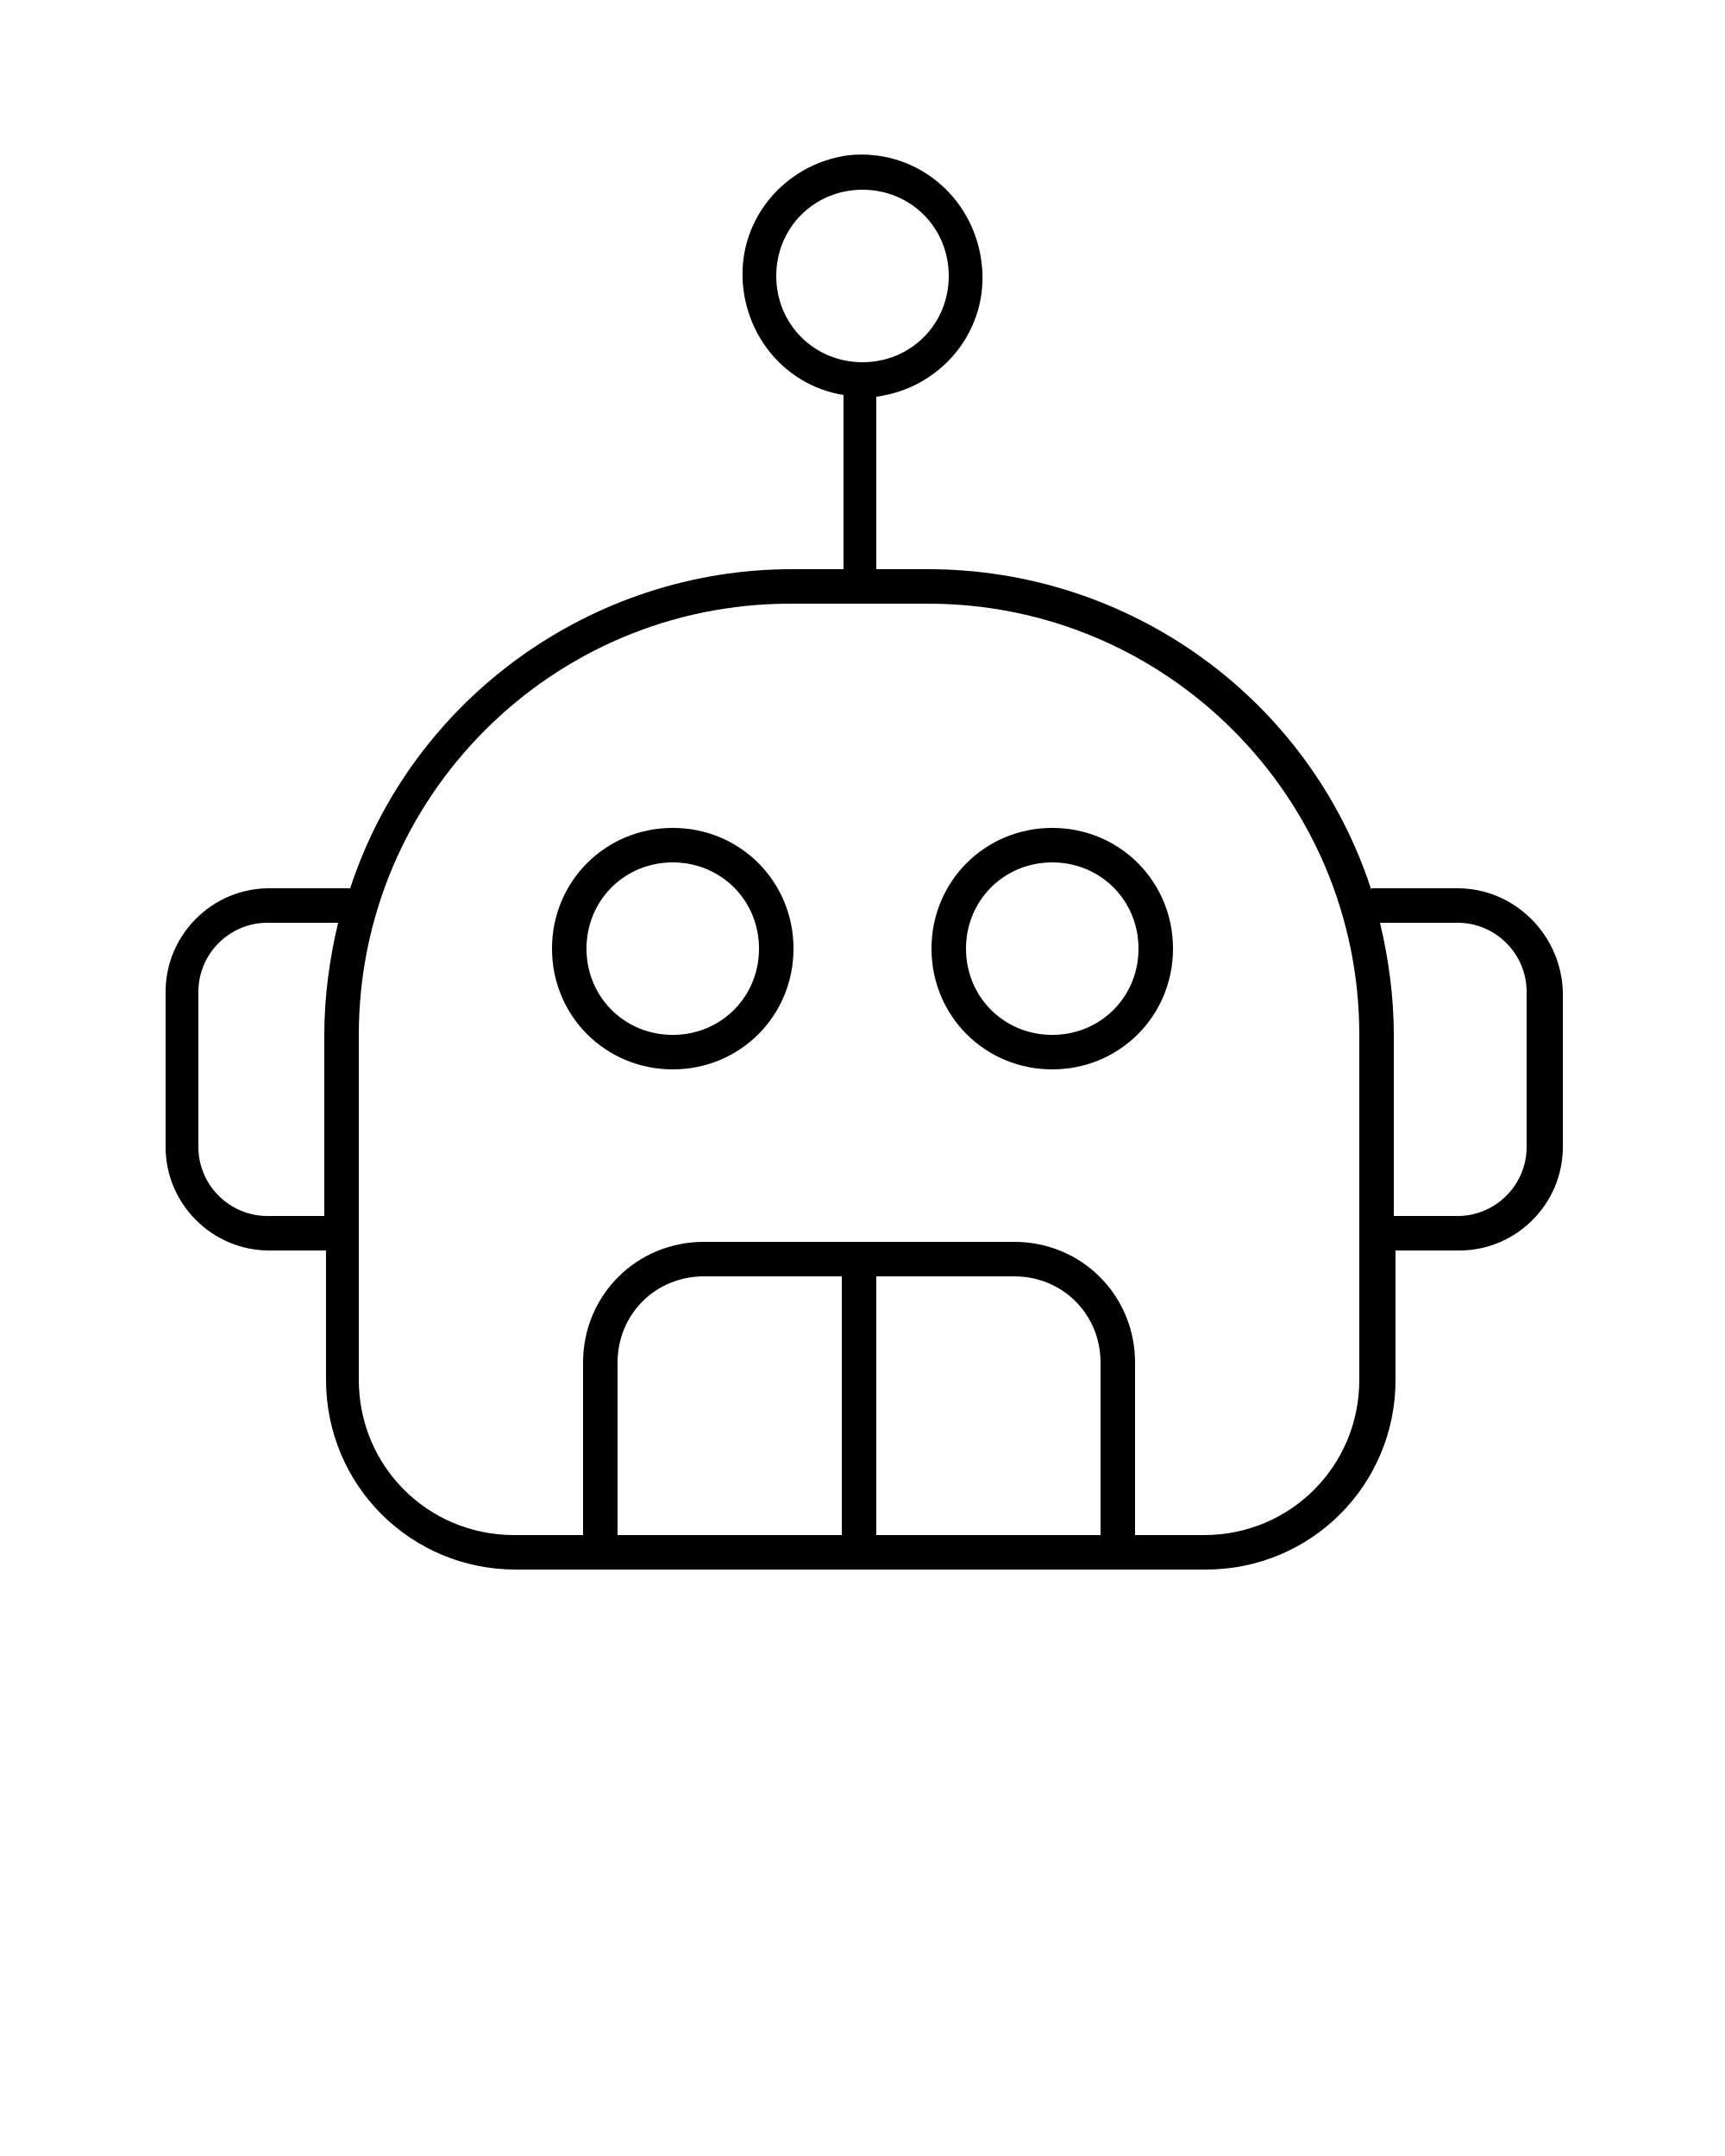
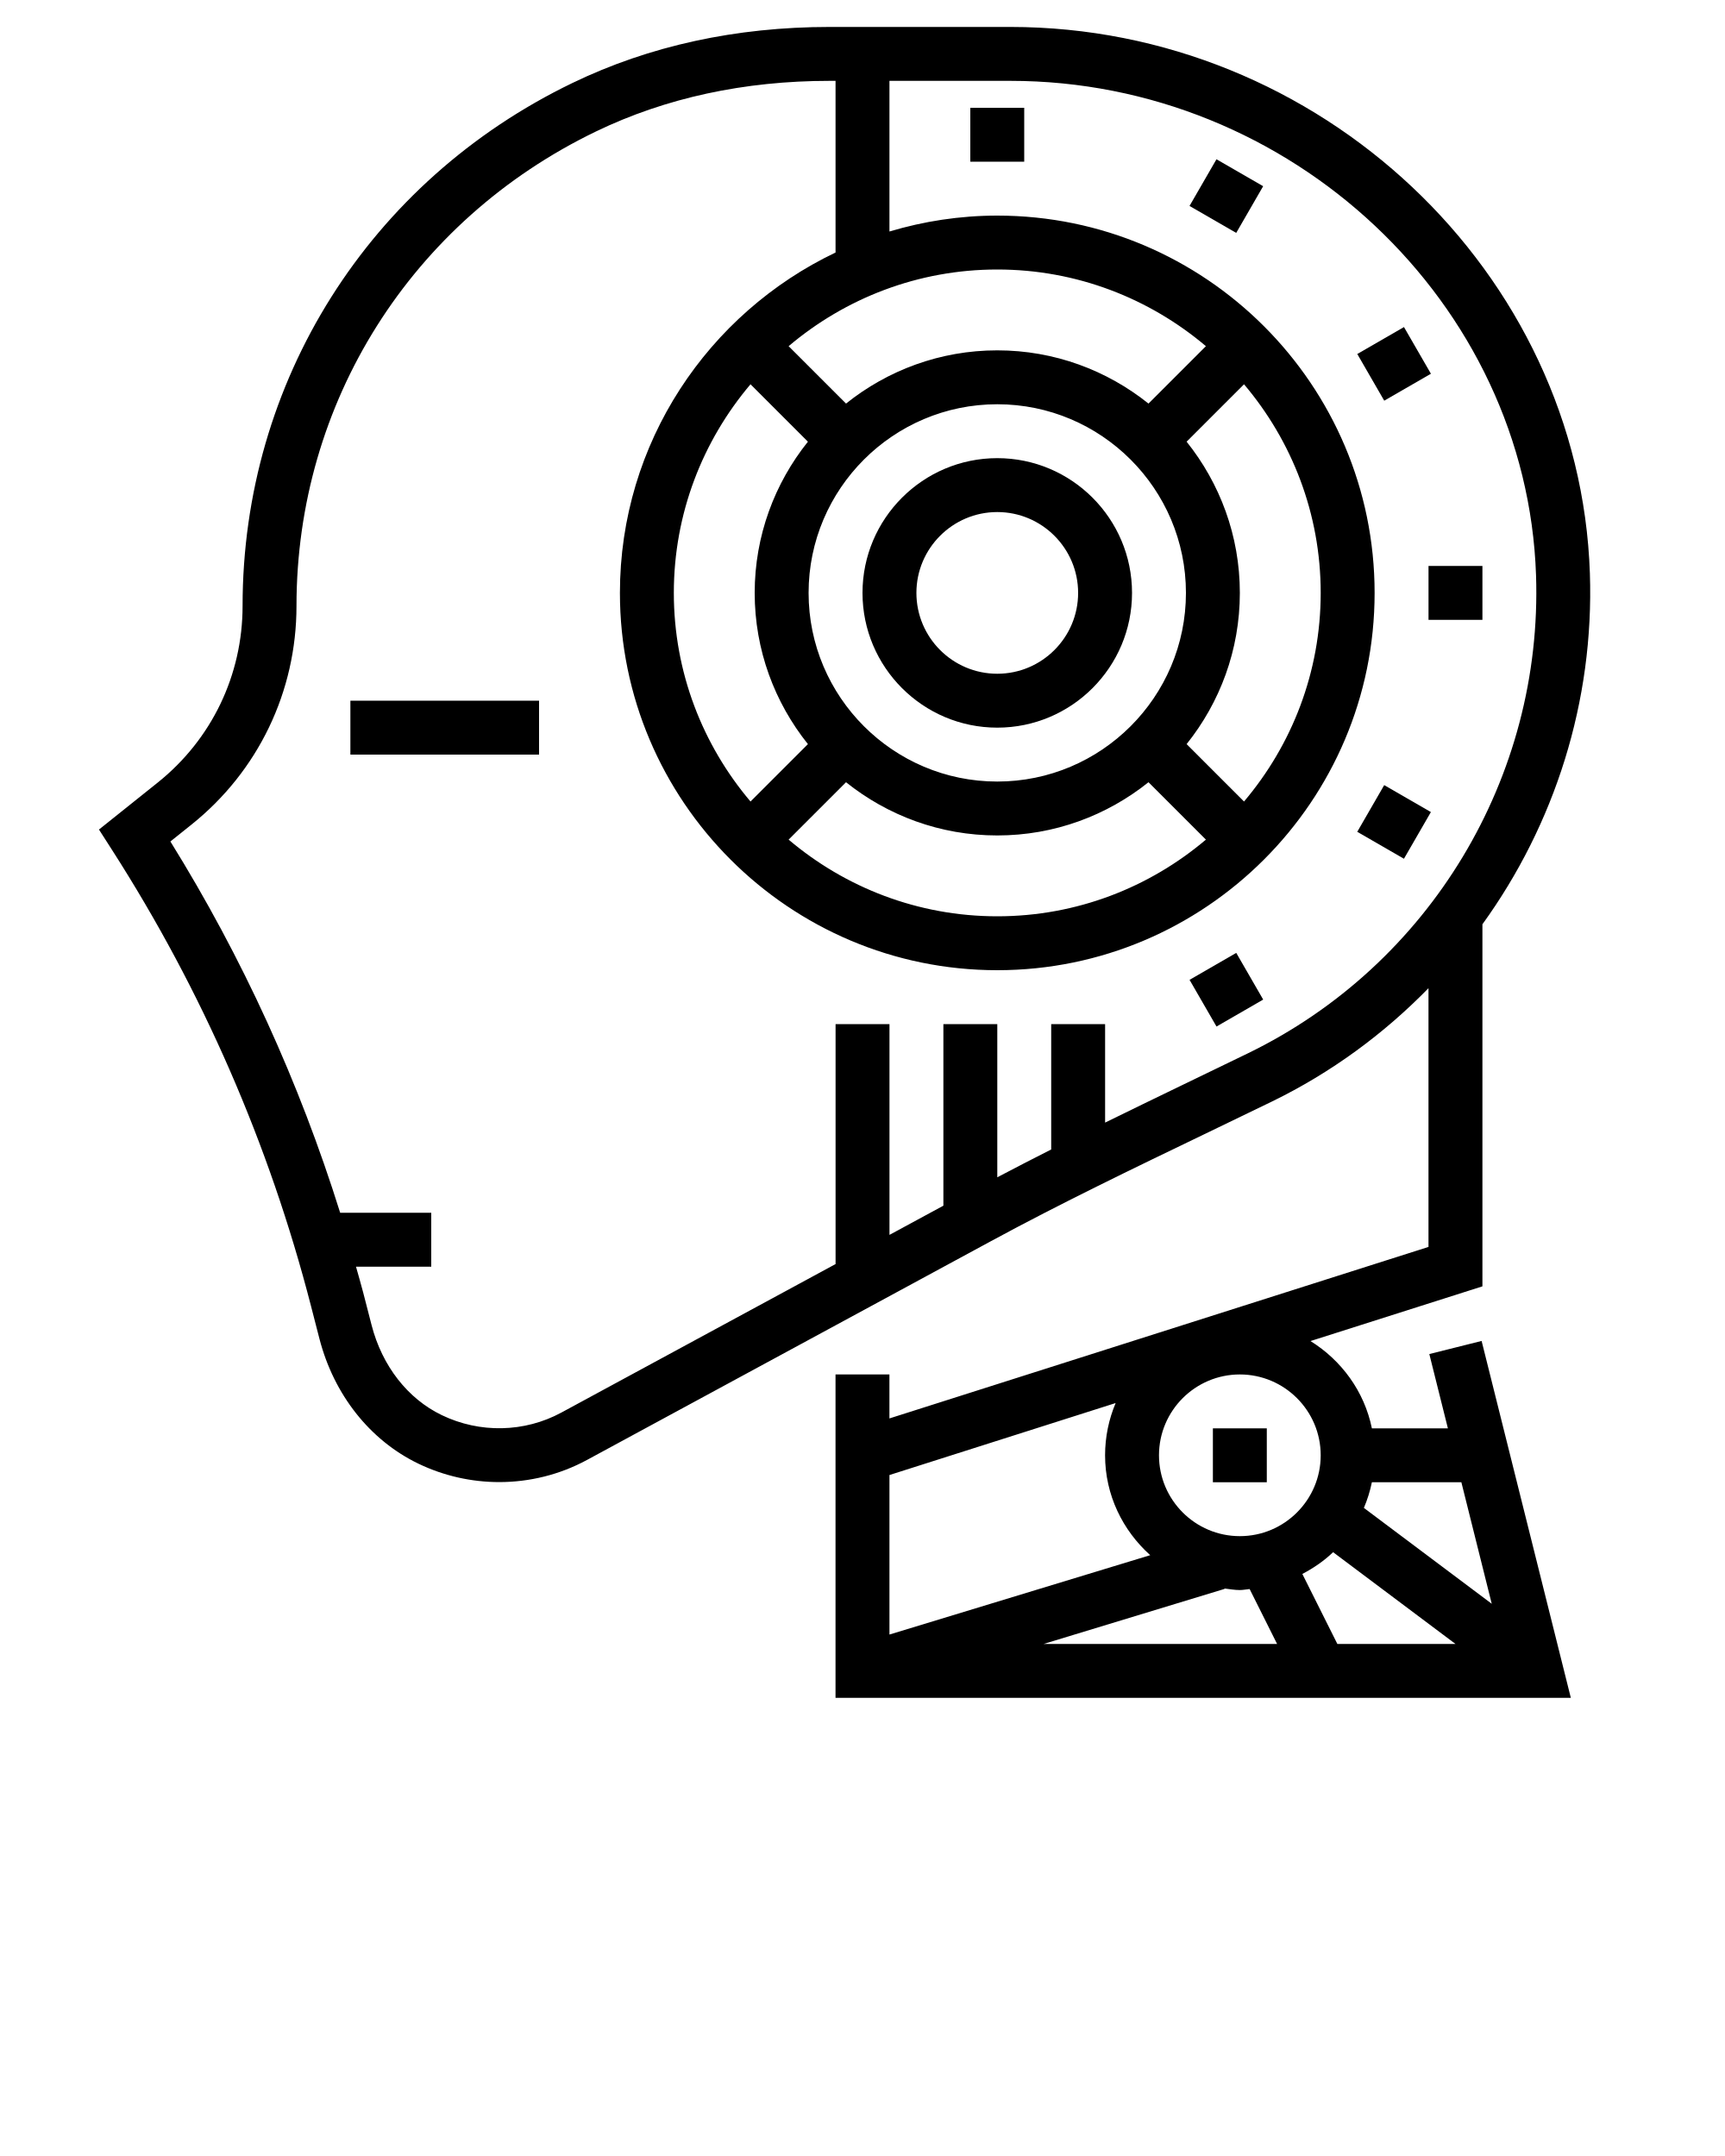
- <svg xmlns="http://www.w3.org/2000/svg" version="1.1" x="0px" y="0px" viewBox="0 0 100 125" style="enable-background:new 0 0 100 100;" xml:space="preserve">
+ <svg xmlns="http://www.w3.org/2000/svg" version="1.1" x="0px" y="0px" viewBox="0 0 64 80" style="enable-background:new 0 0 64 64;" xml:space="preserve">
  <g>
-     <path d="M84.5,51.5h-5v0.1C75.9,40.5,65.5,33,53.8,33h-3V23c3.8-0.5,6.6-3.9,6.1-7.8S53,8.6,49.2,9   c-3.8,0.5-6.6,3.9-6.1,7.8c0.4,3.1,2.7,5.6,5.8,6.1V33h-3c-11.6,0-22,7.5-25.6,18.5h-4.7c-3.3,0-6,2.7-6,6v9c0,3.3,2.7,6,6,6h3.3   V80c0,6.1,4.9,11,11,11h40c6.1,0,11-4.9,11-11v-7.5h3.7c3.3,0,6-2.7,6-6v-9C90.5,54.2,87.8,51.5,84.5,51.5z M45,16c0-2.8,2.2-5,5-5   s5,2.2,5,5s-2.2,5-5,5S45,18.8,45,16z M15.5,70.5c-2.2,0-4-1.8-4-4v-9c0-2.2,1.8-4,4-4h4.1c-0.5,2.1-0.8,4.3-0.8,6.5v10.5H15.5z    M35.8,89V79c0-2.8,2.2-5,5-5h8v15H35.8z M50.8,89V74h8c2.8,0,5,2.2,5,5v10H50.8z M78.8,80c0,5-4,9-9,9h-4V79c0-3.9-3.1-7-7-7h-18   c-3.9,0-7,3.1-7,7v10h-4c-5,0-9-4-9-9V60c0-13.8,11.2-25,25-25h8c13.8,0,25,11.2,25,25V80z M88.5,66.5c0,2.2-1.8,4-4,4h-3.7V60   c0-2.2-0.3-4.4-0.8-6.5h4.5c2.2,0,4,1.8,4,4V66.5z" />
-     <path d="M39,48c-3.9,0-7,3.1-7,7s3.1,7,7,7s7-3.1,7-7S42.9,48,39,48z M39,60c-2.8,0-5-2.2-5-5s2.2-5,5-5   s5,2.2,5,5S41.8,60,39,60z" />
-     <path d="M61,48c-3.9,0-7,3.1-7,7s3.1,7,7,7s7-3.1,7-7S64.9,48,61,48z M61,60c-2.8,0-5-2.2-5-5s2.2-5,5-5   s5,2.2,5,5S63.8,60,61,60z" />
+     <path d="M53.03,50.243L53.719,53h-2.82c-0.279-1.37-1.128-2.525-2.278-3.239L55,47.731V34.296c2.682-3.71,4.148-8.267,3.987-13.022   C58.609,10.095,48.964,1,37.486,1H30.78c-3.474,0-6.684,0.699-9.541,2.079C13.689,6.724,9,14.16,9,22.485   c0,2.564-1.148,4.953-3.15,6.554l-2.178,1.742l0.486,0.758c3.348,5.222,5.831,10.915,7.38,16.92l0.312,1.21   c0.537,2.083,1.875,3.774,3.67,4.64c0.948,0.457,1.977,0.685,3.001,0.685c1.125,0,2.246-0.274,3.256-0.821l14.997-8.123   c2.587-1.402,5.293-2.705,7.91-3.965c0.835-0.402,1.67-0.804,2.503-1.21c2.205-1.074,4.156-2.512,5.812-4.208v9.601l-20,6.364V51   h-2v12h27.281L54.97,49.757L53.03,50.243z M46.312,39.078c-0.83,0.405-1.663,0.806-2.495,1.207   c-0.928,0.447-1.874,0.909-2.816,1.37V38h-2v4.652c-0.67,0.337-1.336,0.684-2,1.032V38h-2v6.738l-2,1.083V38h-2v8.904   l-10.176,5.512c-1.365,0.739-3.024,0.774-4.435,0.093c-1.264-0.609-2.213-1.826-2.603-3.338l-0.312-1.21   c-0.083-0.322-0.179-0.64-0.267-0.96H16v-2h-3.379c-1.515-4.838-3.62-9.46-6.299-13.777L7.1,30.601   c2.479-1.983,3.9-4.941,3.9-8.116c0-7.551,4.257-14.297,11.108-17.605C24.692,3.632,27.61,3,30.78,3H31v6.37   c-4.722,2.253-8,7.059-8,12.63c0,7.72,6.28,14,14,14s14-6.28,14-14S44.72,8,37,8c-1.39,0-2.731,0.21-4,0.59V3h4.486   c10.412,0,19.16,8.228,19.503,18.341C57.242,28.833,53.052,35.795,46.312,39.078z M27.845,14.259l2.13,2.13   C28.742,17.93,28,19.878,28,22s0.742,4.07,1.975,5.611l-2.13,2.13C26.074,27.649,25,24.949,25,22S26.074,16.351,27.845,14.259z    M44,22c0,3.86-3.141,7-7,7s-7-3.14-7-7s3.141-7,7-7S44,18.14,44,22z M31.389,29.025C32.929,30.258,34.878,31,37,31   s4.071-0.742,5.611-1.975l2.13,2.13C42.649,32.926,39.949,34,37,34s-5.649-1.074-7.741-2.845L31.389,29.025z M46.155,29.741   l-2.13-2.13C45.258,26.07,46,24.122,46,22s-0.742-4.07-1.975-5.611l2.13-2.13C47.926,16.351,49,19.051,49,22   S47.926,27.649,46.155,29.741z M42.611,14.975C41.071,13.742,39.122,13,37,13s-4.071,0.742-5.611,1.975l-2.13-2.13   C31.351,11.074,34.051,10,37,10s5.649,1.074,7.741,2.845L42.611,14.975z M55.346,59.51l-4.744-3.558   c0.129-0.303,0.229-0.622,0.297-0.952h3.32L55.346,59.51z M46.363,58.963L47.382,61H38.72l6.714-2.043l-0.004-0.014   C45.619,58.964,45.805,59,46,59C46.124,59,46.241,58.972,46.363,58.963z M48.319,58.403c0.416-0.22,0.804-0.484,1.141-0.808   L54.001,61h-4.383L48.319,58.403z M46,57c-1.654,0-3-1.346-3-3s1.346-3,3-3s3,1.346,3,3S47.654,57,46,57z M41.392,52.061   C41.14,52.658,41,53.313,41,54c0,1.476,0.655,2.79,1.675,3.706L33,60.651v-5.919L41.392,52.061z" />
+     <path d="M37,17c-2.757,0-5,2.243-5,5s2.243,5,5,5s5-2.243,5-5S39.757,17,37,17z M37,25c-1.654,0-3-1.346-3-3s1.346-3,3-3   s3,1.346,3,3S38.654,25,37,25z" />
+     <rect x="13" y="26" width="7" height="2" />
+     <rect x="45" y="53" width="2" height="2" />
+     <rect x="53" y="21" width="2" height="2" />
+     <rect x="50.722" y="12.5" transform="matrix(0.8661 -0.4999 0.4999 0.8661 0.1782 27.6652)" width="2" height="2" />
+     <rect x="44.5" y="6.277" transform="matrix(0.4999 -0.8661 0.8661 0.4999 16.451 43.0455)" width="2" height="2" />
+     <rect x="36" y="4" width="2" height="2" />
+     <rect x="44.5" y="35.722" transform="matrix(0.8661 -0.4999 0.4999 0.8661 -12.2646 27.6645)" width="2" height="2" />
+     <rect x="50.722" y="29.5" transform="matrix(0.4999 -0.8661 0.8661 0.4999 -0.5497 60.048)" width="2" height="2" />
  </g>
</svg>
